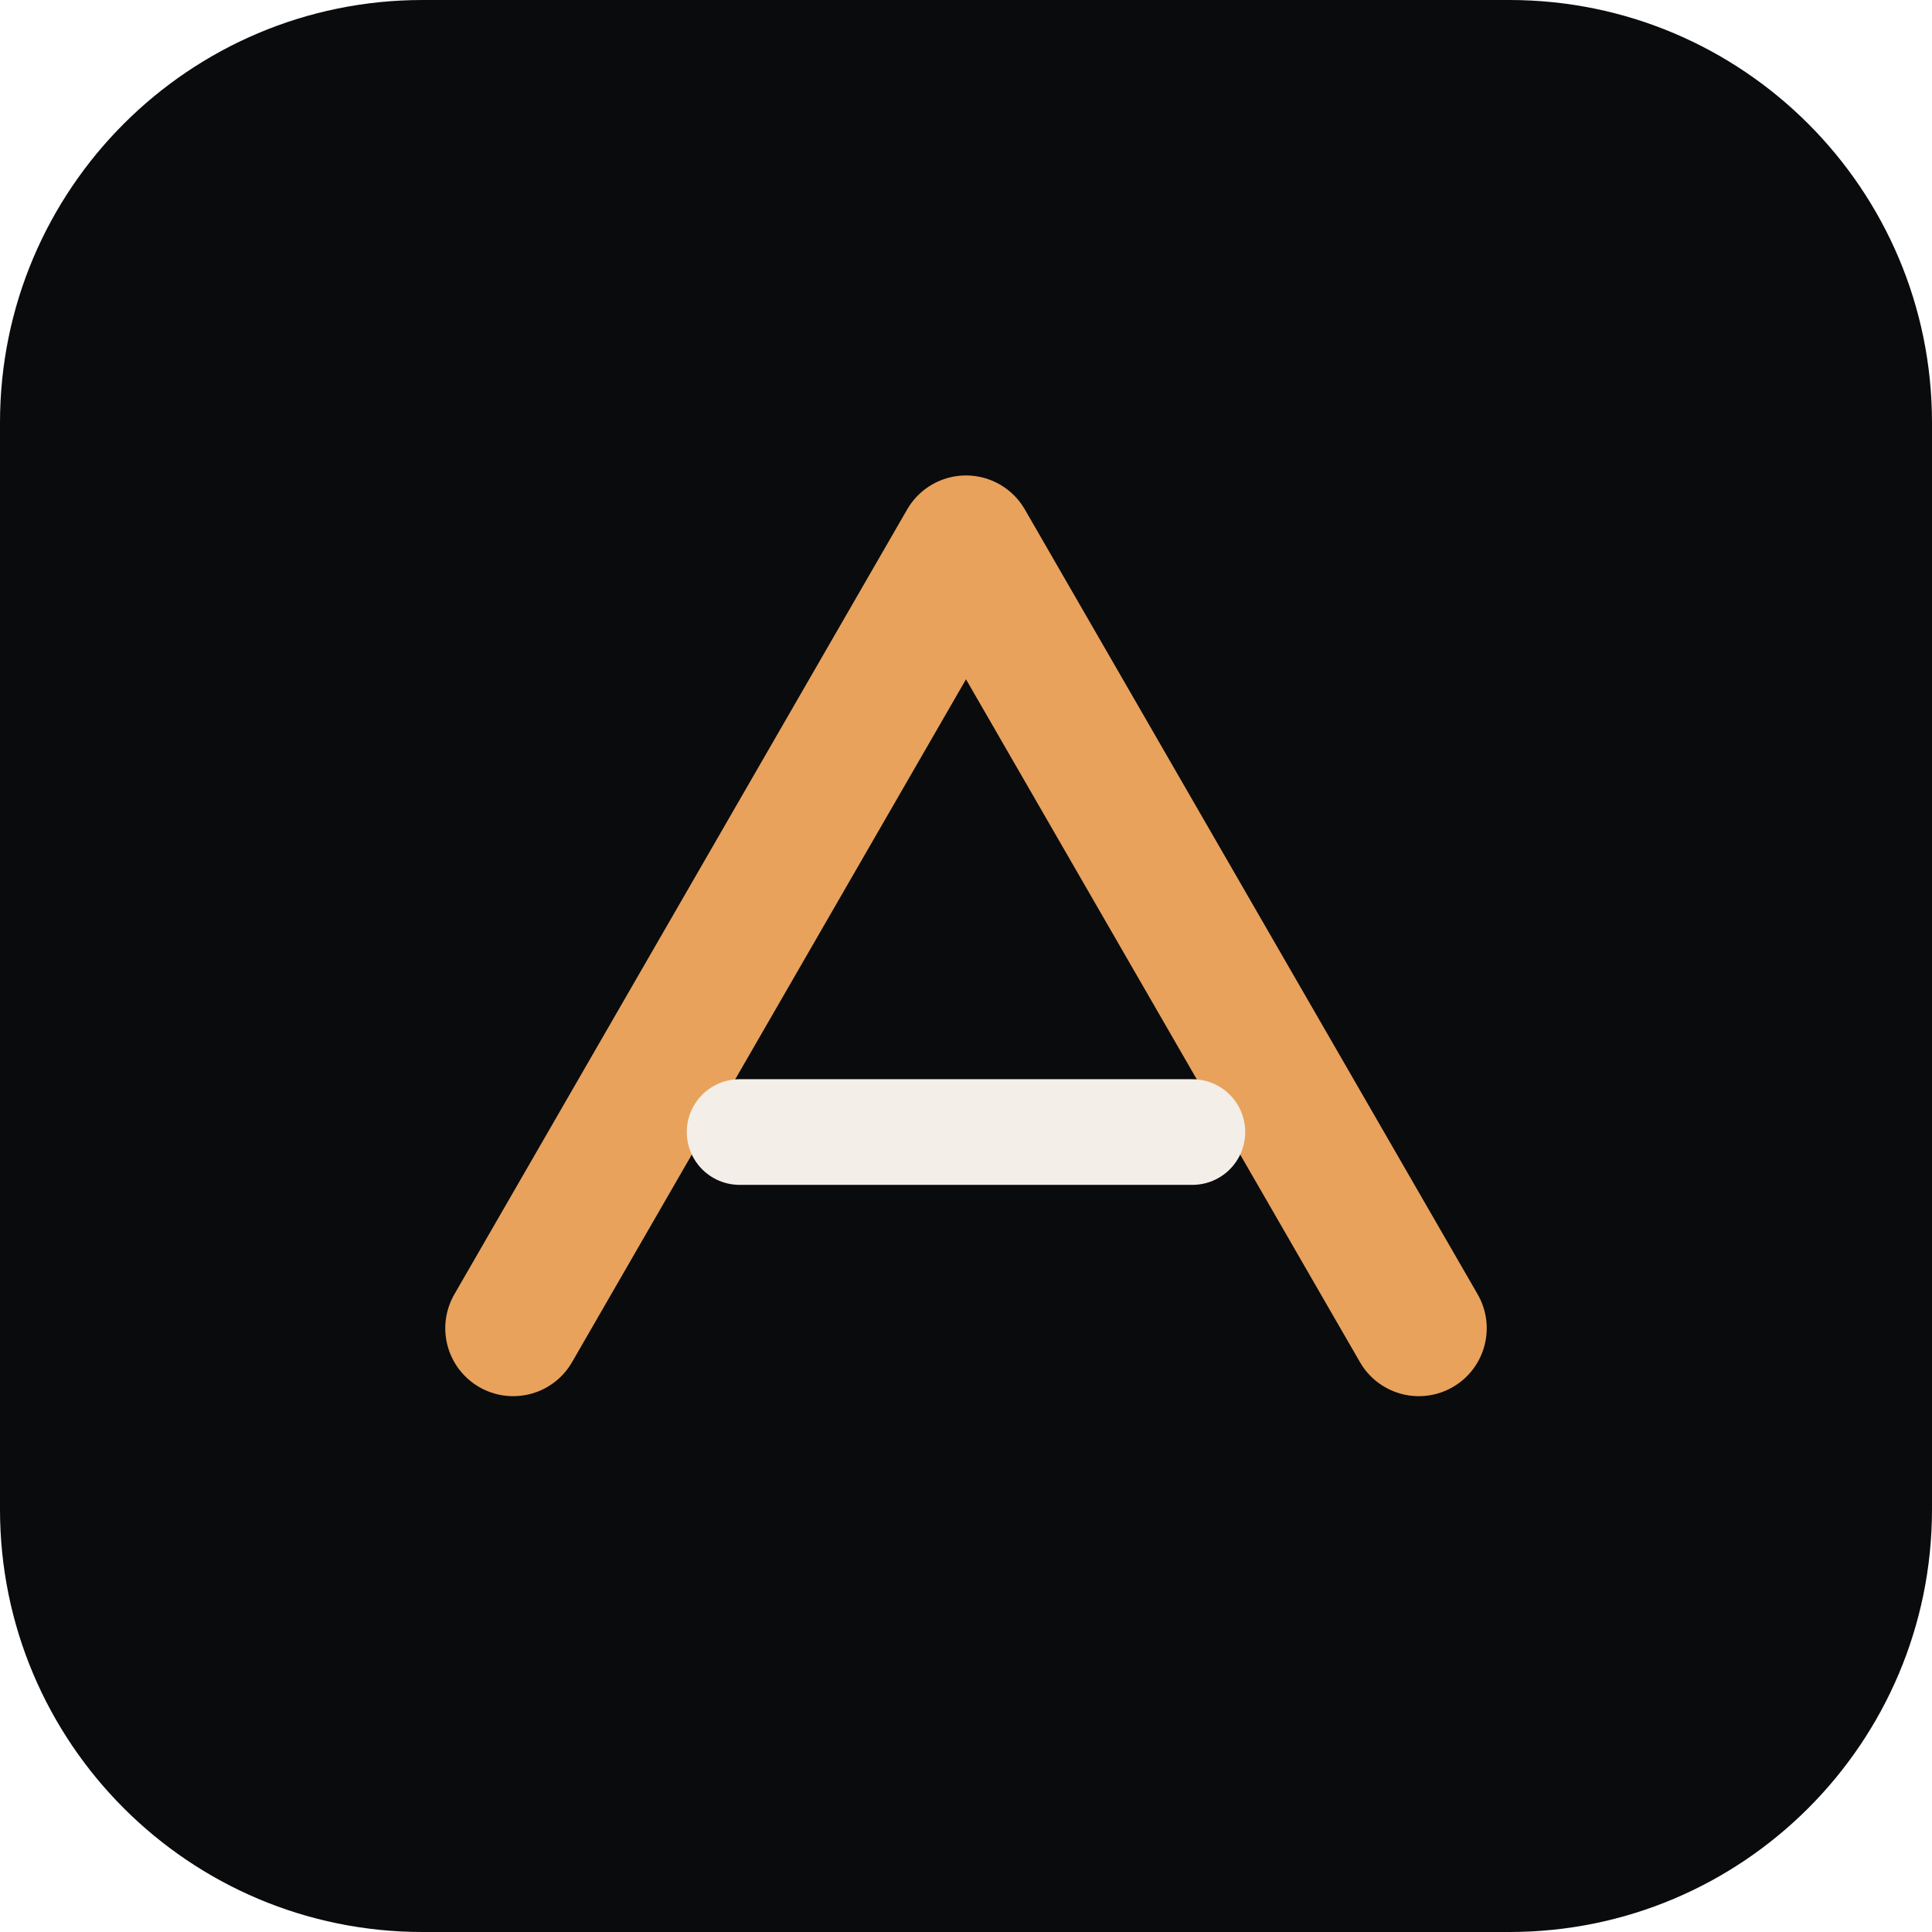
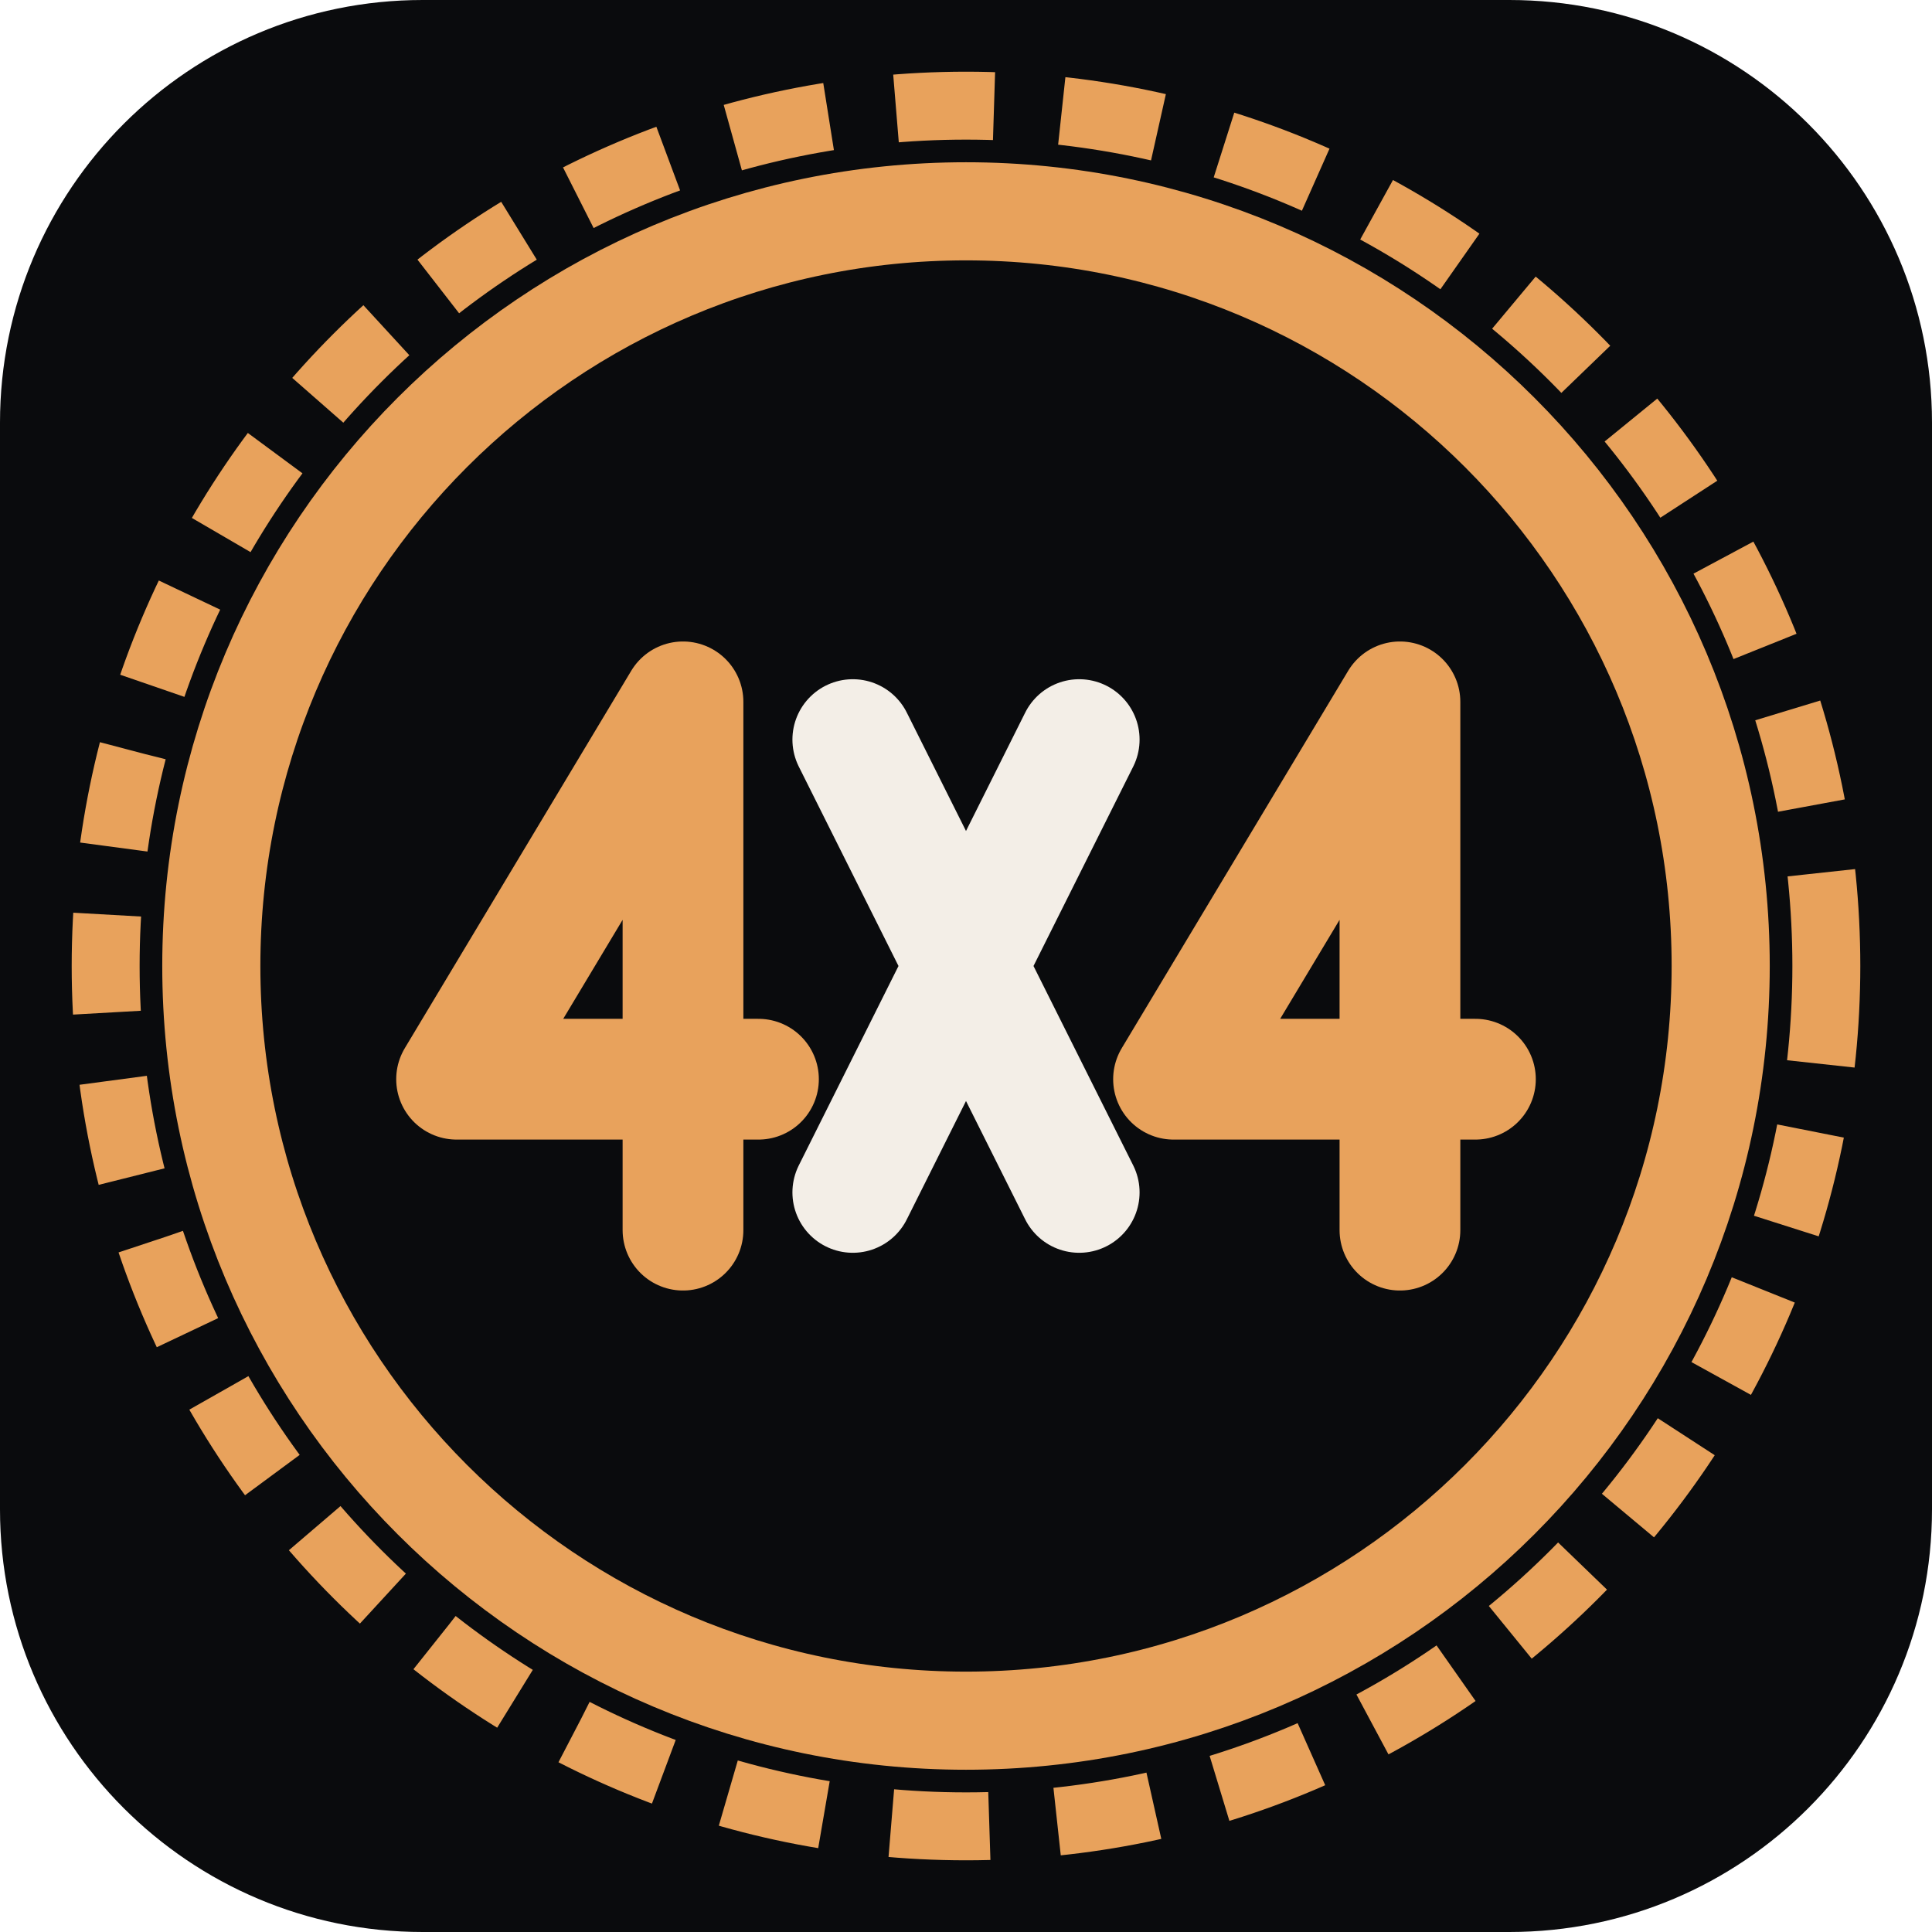
<svg xmlns="http://www.w3.org/2000/svg" viewBox="0 0 512 512">
  <rect width="512" height="512" rx="112" fill="#0A0B0D" />
-   <path d="M136 352L256 144l120 208" fill="none" stroke="#E8A25C" stroke-width="36" stroke-linecap="round" stroke-linejoin="round" />
-   <path d="M196 300h120" stroke="#F3EEE7" stroke-width="28" stroke-linecap="round" />
+   <circle cx="256" cy="256" r="200" fill="none" stroke="#E8A25C" stroke-width="26" />
+   <circle cx="256" cy="256" r="228" fill="none" stroke="#E8A25C" stroke-width="18" stroke-dasharray="26 18" />
+   <g fill="none" stroke-width="32" stroke-linecap="round" stroke-linejoin="round">
+     <path d="M181 186L121 286H201M181 186V326M371 186L311 286H391M371 186V326" stroke="#E8A25C" />
+     <path d="M226 196L286 316M286 196L226 316" stroke="#F3EEE7" />
+   </g>
</svg>
